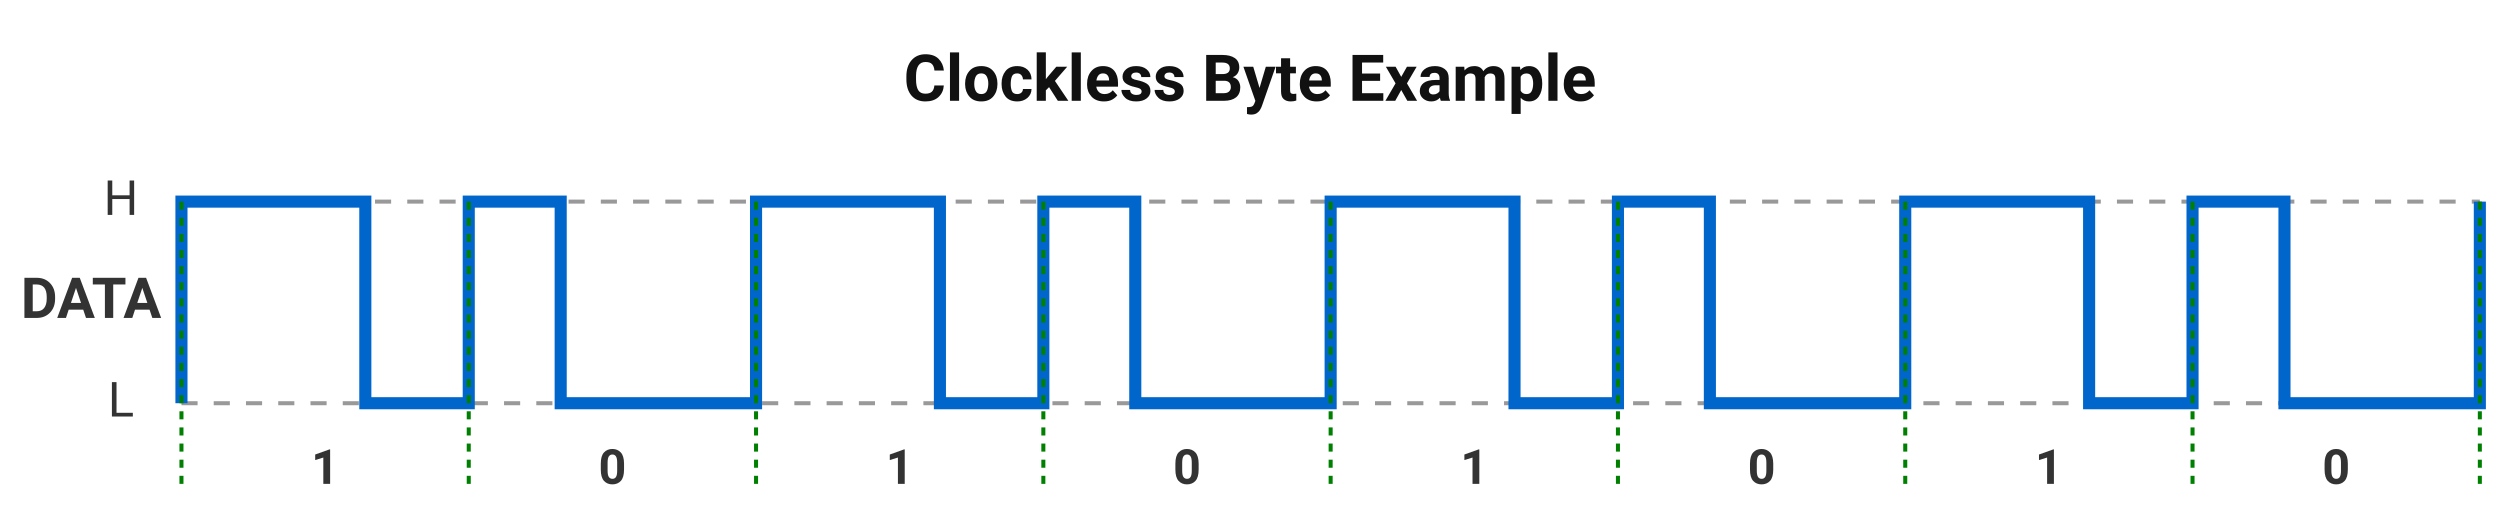
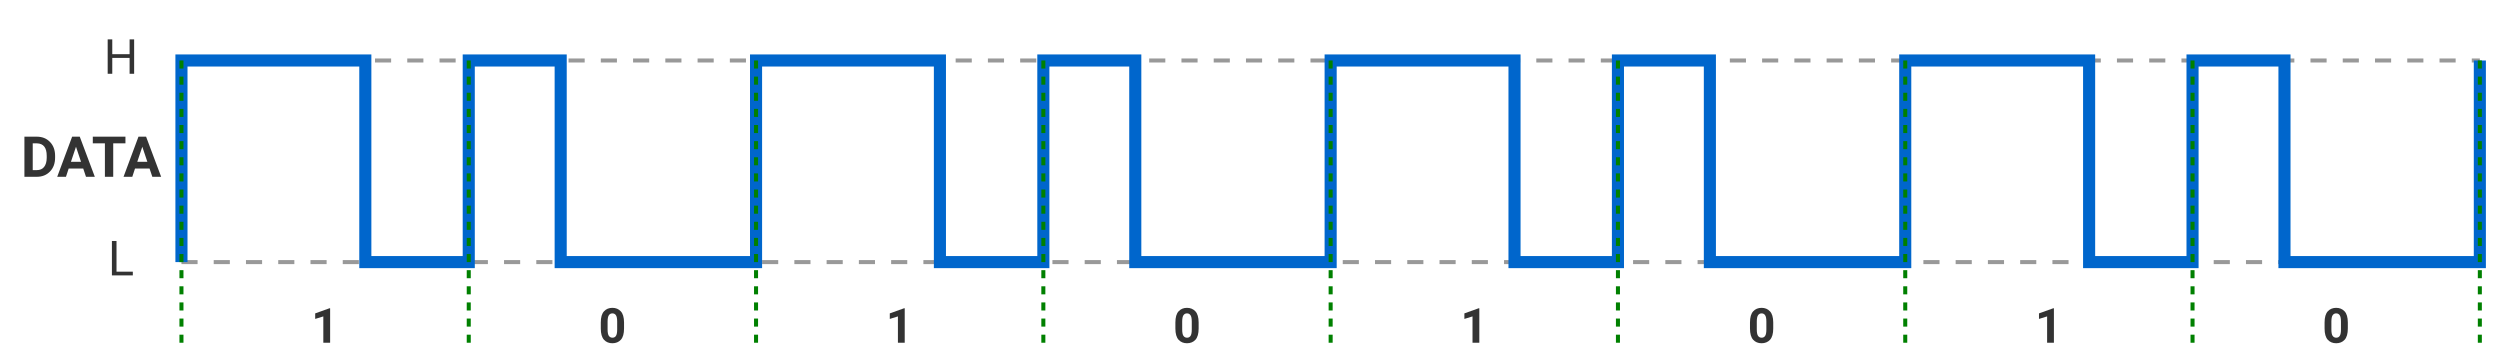
- <svg xmlns="http://www.w3.org/2000/svg" width="100%" height="100%" viewBox="0 0 620 130" preserveAspectRatio="xMidYMid meet">
+ <svg xmlns="http://www.w3.org/2000/svg" width="100%" height="100%" viewBox="0 -15 620 90" preserveAspectRatio="xMidYMid meet">
  <style>
    .title-text {
      font-family: -apple-system, system-ui, BlinkMacSystemFont, Roboto, Arial, sans-serif;
      font-size: 16px;
      text-anchor: middle;
      font-weight: bold;
      fill: #111;
    }
    .axis-line {
      stroke: #999;
      stroke-width: 1;
      stroke-dasharray: 4 4;
    }
    .signal-line {
      stroke: #0066cc;
      stroke-width: 3;
      fill: none;
    }
    .signal-text {
      font-family: -apple-system, system-ui, BlinkMacSystemFont, Roboto, Arial, sans-serif;
      font-size: 14px;
      font-weight: bold;
      dominant-baseline: middle;
      fill: #333;
    }
    .level-text {
      font-family: -apple-system, system-ui, BlinkMacSystemFont, Roboto, Arial, sans-serif;
      font-size: 12px;
      text-anchor: middle;
      dominant-baseline: middle;
      fill: #333;
    }
    .bit-text {
      font-family: -apple-system, system-ui, BlinkMacSystemFont, Roboto, Arial, sans-serif;
      font-size: 12px;
      text-anchor: middle;
      font-weight: bold;
      fill: #333;
    }
    .sample-line {
      stroke: green;
      stroke-width: 1;
      stroke-dasharray: 2 2;
    }
  </style>
-   <text x="310" y="25" class="title-text">Clockless Byte Example</text>
-   <text x="40" y="75" class="signal-text" text-anchor="end">DATA</text>
-   <text x="30" y="50" class="level-text" text-anchor="end">H</text>
-   <text x="30" y="100" class="level-text" text-anchor="end">L</text>
-   <g transform="translate(45, 50)">
+   <text x="40" y="25" class="signal-text" text-anchor="end">DATA</text>
+   <text x="30" y="0" class="level-text" text-anchor="end">H</text>
+   <text x="30" y="50" class="level-text" text-anchor="end">L</text>
+   <g transform="translate(45, 0)">
    <line x1="0" y1="0" x2="570" y2="0" class="axis-line" />
    <line x1="0" y1="50" x2="570" y2="50" class="axis-line" />
    <path d="         M 0,50   V 0 H 45.6 V 50 H 71.25 V 0   V 0 H 94.05 V 50 H 142.5 V 0   V 0 H 188.1 V 50 H 213.75 V 0   V 0 H 236.55 V 50 H 285 V 0   V 0 H 330.6 V 50 H 356.25 V 0   V 0 H 379.05 V 50 H 427.5 V 0   V 0 H 473.1 V 50 H 498.75 V 0   V 0 H 521.55 V 50 H 570 V 0       " class="signal-line" />
    <text x="35.625" y="70" class="bit-text">1</text>
    <text x="106.875" y="70" class="bit-text">0</text>
    <text x="178.125" y="70" class="bit-text">1</text>
    <text x="249.375" y="70" class="bit-text">0</text>
    <text x="320.625" y="70" class="bit-text">1</text>
    <text x="391.875" y="70" class="bit-text">0</text>
    <text x="463.125" y="70" class="bit-text">1</text>
    <text x="534.375" y="70" class="bit-text">0</text>
    <line x1="0" y1="0" x2="0" y2="70" class="sample-line" />
    <line x1="71.25" y1="0" x2="71.25" y2="70" class="sample-line" />
    <line x1="142.5" y1="0" x2="142.5" y2="70" class="sample-line" />
    <line x1="213.75" y1="0" x2="213.75" y2="70" class="sample-line" />
    <line x1="285" y1="0" x2="285" y2="70" class="sample-line" />
    <line x1="356.25" y1="0" x2="356.25" y2="70" class="sample-line" />
    <line x1="427.5" y1="0" x2="427.5" y2="70" class="sample-line" />
    <line x1="498.75" y1="0" x2="498.75" y2="70" class="sample-line" />
    <line x1="570" y1="0" x2="570" y2="70" class="sample-line" />
  </g>
</svg>
